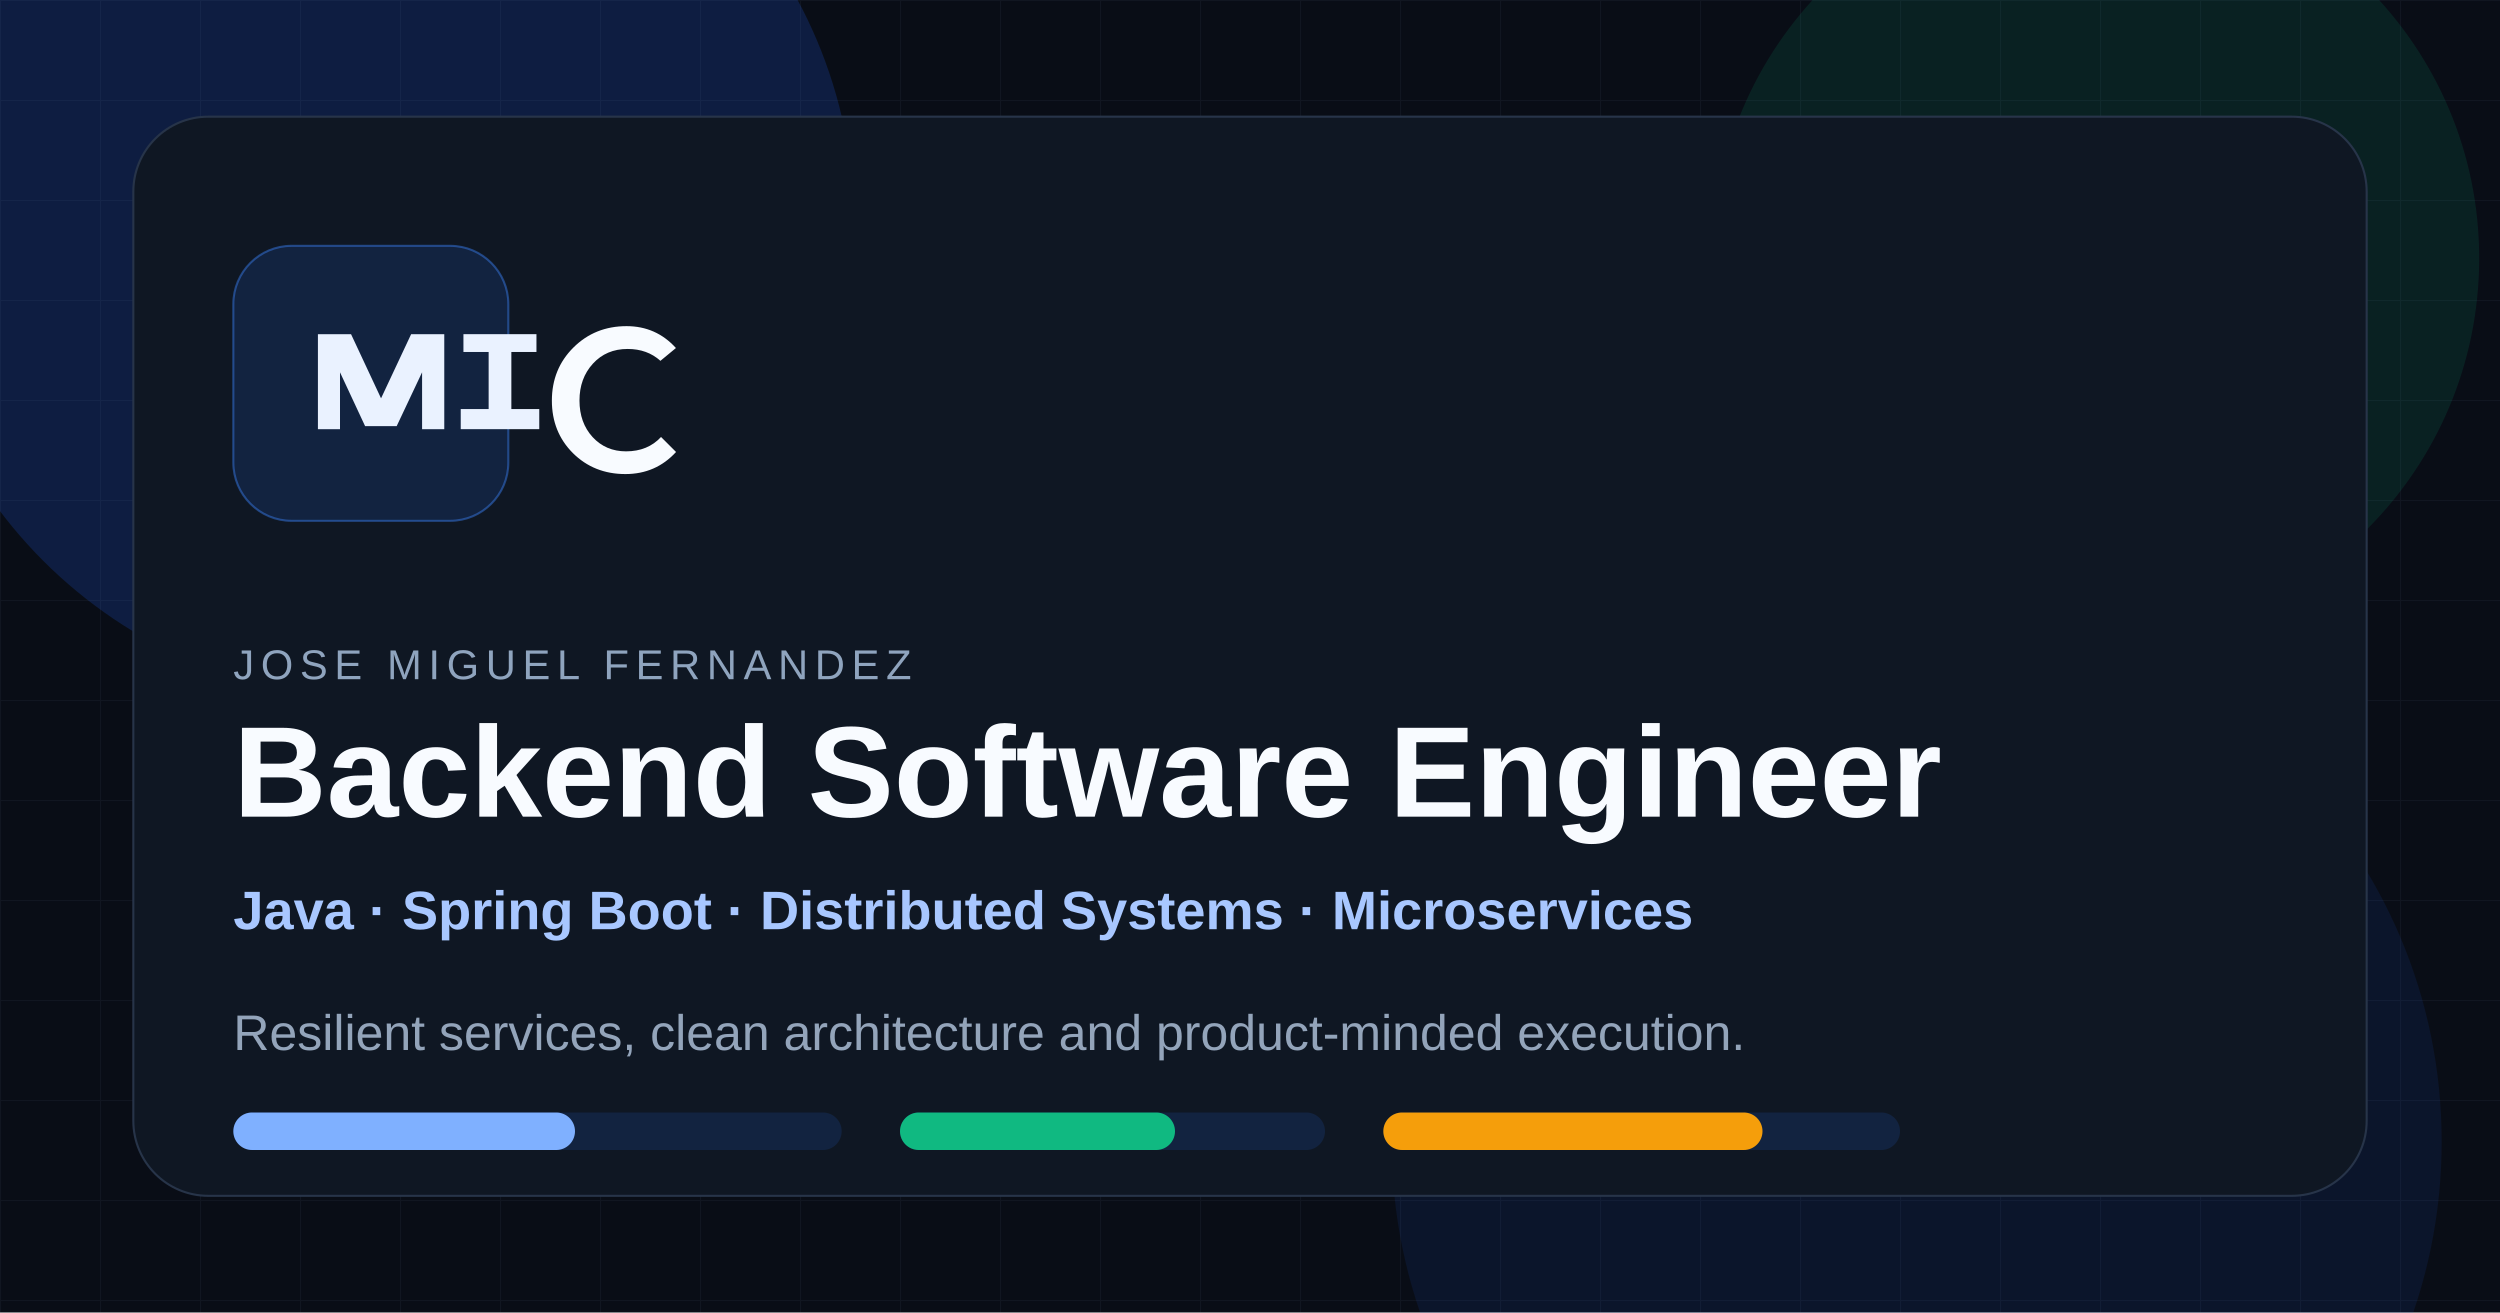
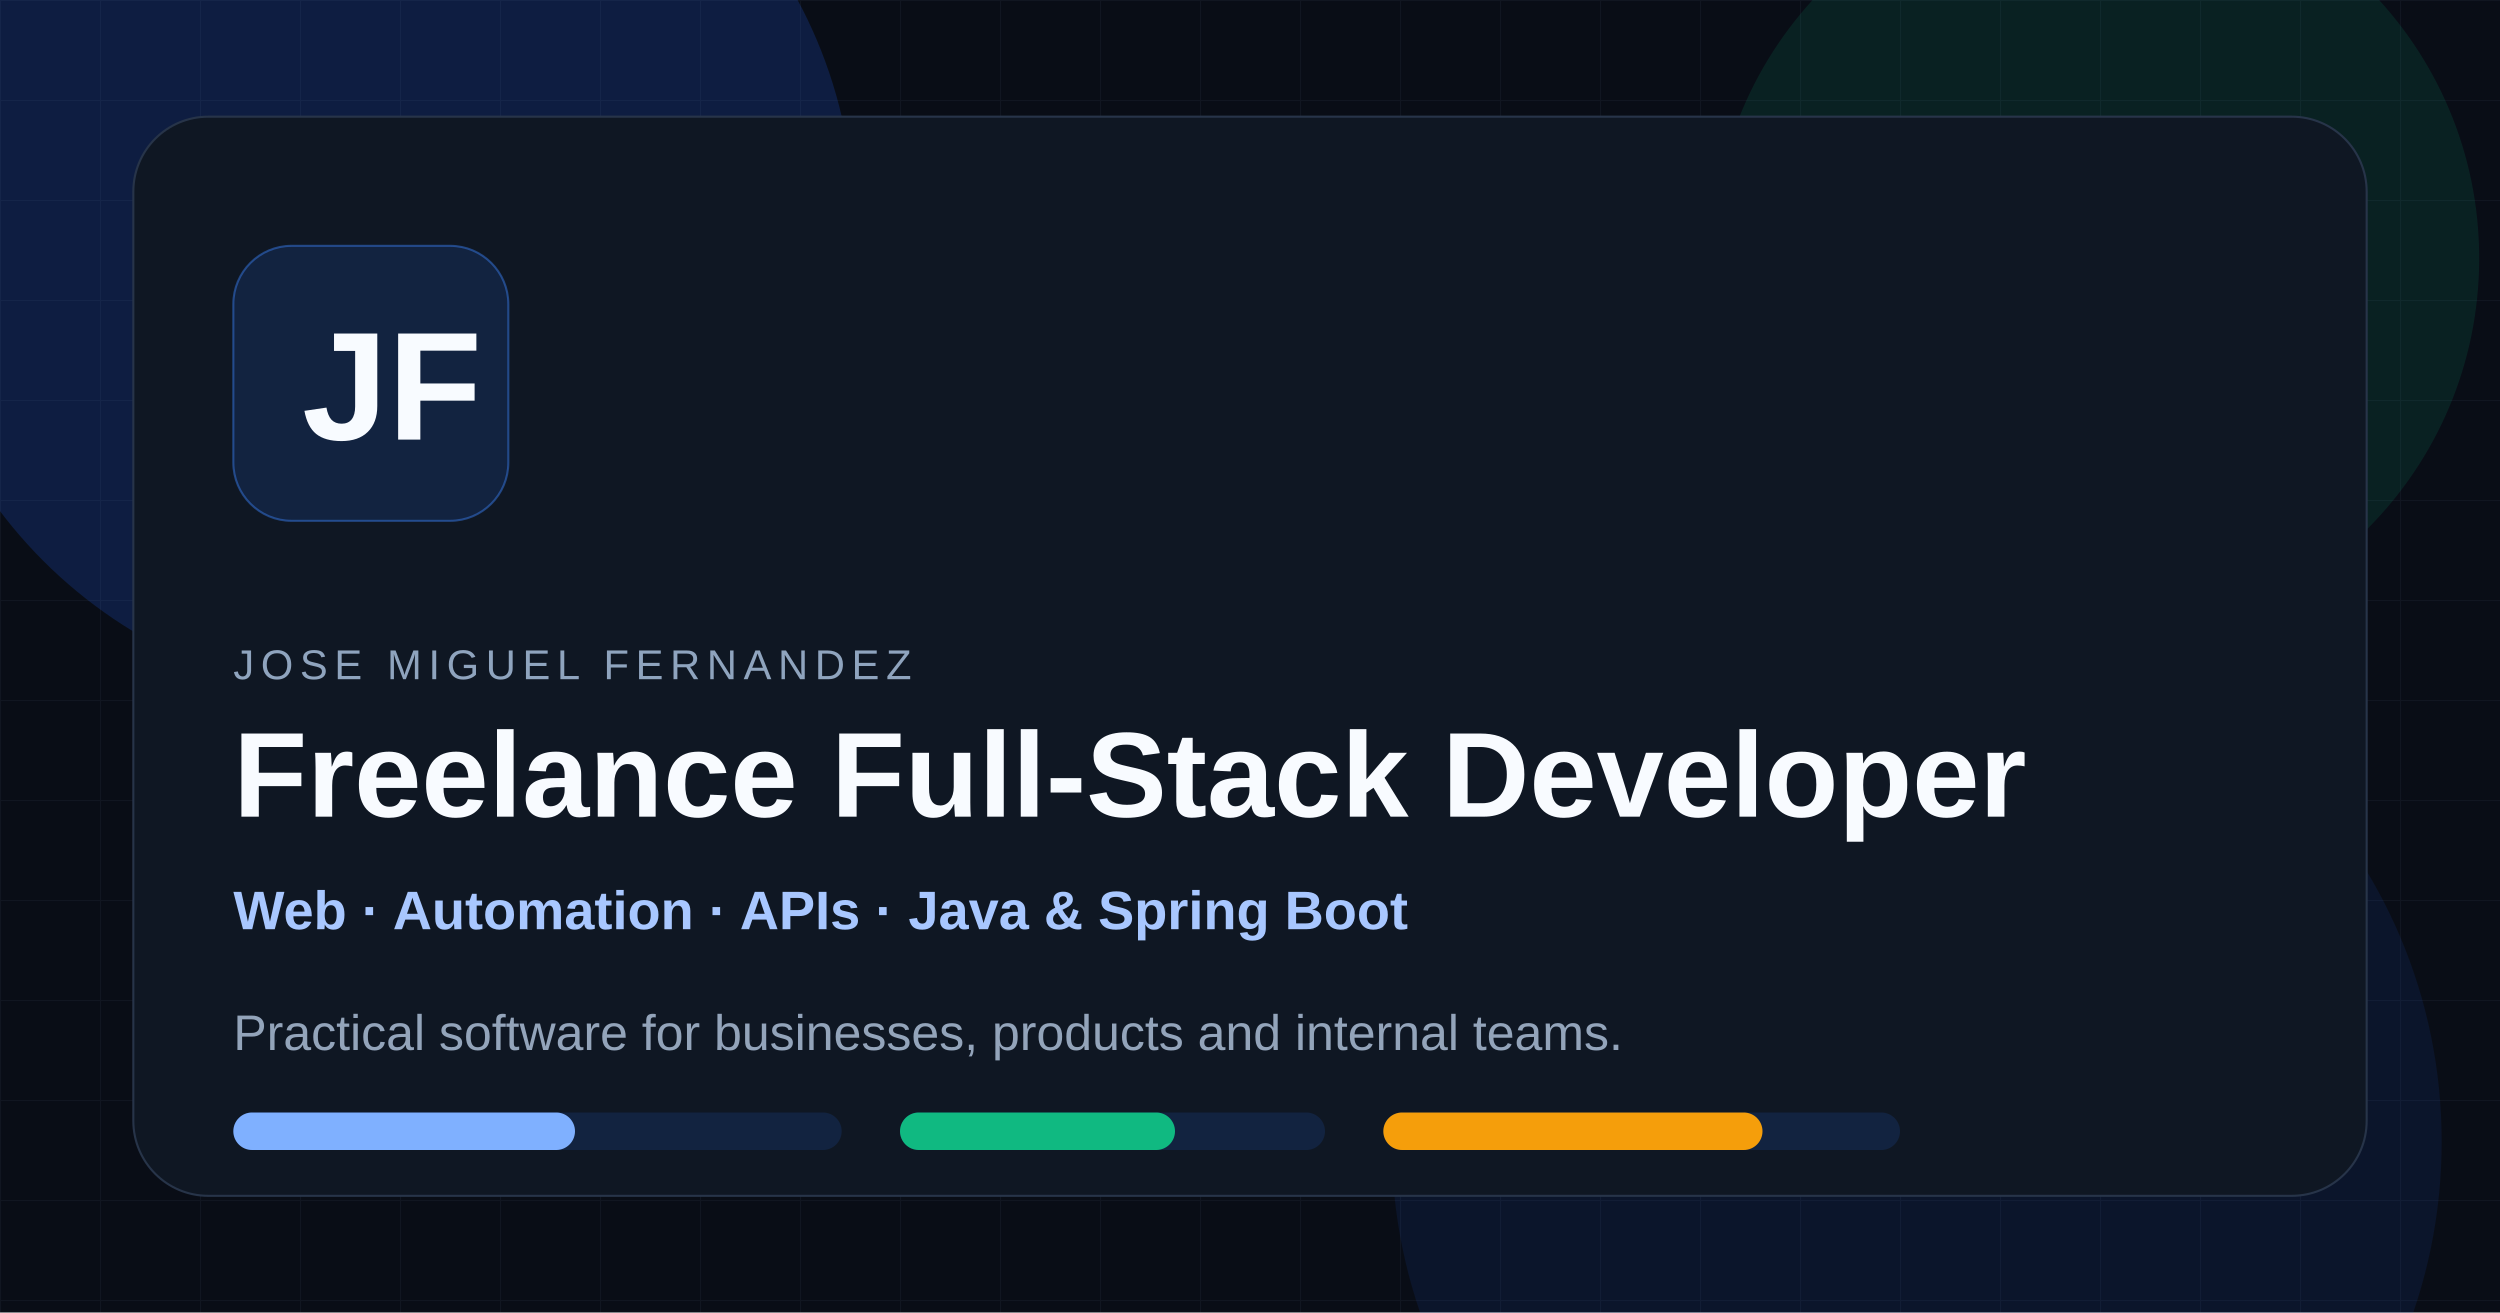
<svg xmlns="http://www.w3.org/2000/svg" width="1200" height="630" viewBox="0 0 1200 630" fill="none">
  <rect width="1200" height="630" fill="#090D16" />
  <rect width="1200" height="630" fill="url(#grid)" opacity="0.18" />
  <circle cx="182" cy="108" r="228" fill="#2563EB" fill-opacity="0.20" />
  <circle cx="1006" cy="124" r="184" fill="#10B981" fill-opacity="0.12" />
  <circle cx="920" cy="548" r="252" fill="#2563EB" fill-opacity="0.10" />
  <rect x="64" y="56" width="1072" height="518" rx="36" fill="#0F1723" stroke="#273449" />
  <rect x="112" y="118" width="132" height="132" rx="28" fill="#122340" stroke="#3B82F6" stroke-opacity="0.45" />
-   <path d="M152.6 206V160.4H168.5L182.9 191.2L197.35 160.4H213.25V206H202.6V178.7L190.4 204.55H175.25L163.2 178.7V206H152.6Z" fill="#EAF2FF" />
-   <path d="M221.15 206V196.35H234.55V168.95H222.45V160.4H257.5V168.95H245.45V196.35H258.85V206H221.15Z" fill="#EAF2FF" />
-   <path d="M317 173.2C312.8 169.4 307.55 167.5 301.25 167.5C294.45 167.5 288.9 169.85 284.6 174.55C280.3 179.25 278.15 185.15 278.15 192.25C278.15 199.35 280.25 205.2 284.45 209.8C288.65 214.35 294 216.65 300.5 216.65C307.45 216.65 313.05 214.35 317.3 209.75L324.5 216.95C318.05 224 309.95 227.55 300.2 227.55C290.15 227.55 281.75 224.2 275 217.5C268.25 210.75 264.9 202.35 264.9 192.3C264.9 182.15 268.35 173.65 275.25 166.8C282.15 159.95 290.65 156.55 300.75 156.55C310.2 156.55 318.1 160.05 324.45 167.05L317 173.2Z" fill="#F8FBFF" />
+   <text x="145" y="211" fill="#F8FBFF" font-family="Segoe UI, Arial, sans-serif" font-size="74" font-weight="800">JF</text>
  <text x="112" y="326" fill="#8FA4BE" font-family="Segoe UI, Arial, sans-serif" font-size="20" letter-spacing="3.2">JOSE MIGUEL FERNANDEZ</text>
-   <text x="112" y="392" fill="#F8FBFF" font-family="Segoe UI, Arial, sans-serif" font-size="62" font-weight="700">Backend Software Engineer</text>
-   <text x="112" y="446" fill="#A8C7FF" font-family="Segoe UI, Arial, sans-serif" font-size="26" font-weight="600">Java · Spring Boot · Distributed Systems · Microservices</text>
-   <text x="112" y="504" fill="#93A4BA" font-family="Segoe UI, Arial, sans-serif" font-size="24">Resilient services, clean architecture and product-minded execution.</text>
+   <text x="112" y="392" fill="#F8FBFF" font-family="Segoe UI, Arial, sans-serif" font-size="58" font-weight="700">Freelance Full-Stack Developer</text>
+   <text x="112" y="446" fill="#A8C7FF" font-family="Segoe UI, Arial, sans-serif" font-size="26" font-weight="600">Web · Automation · APIs · Java &amp; Spring Boot</text>
+   <text x="112" y="504" fill="#93A4BA" font-family="Segoe UI, Arial, sans-serif" font-size="24">Practical software for businesses, products and internal teams.</text>
  <rect x="112" y="534" width="292" height="18" rx="9" fill="#122340" />
  <rect x="112" y="534" width="164" height="18" rx="9" fill="#7FB0FF" />
  <rect x="432" y="534" width="204" height="18" rx="9" fill="#122340" />
  <rect x="432" y="534" width="132" height="18" rx="9" fill="#10B981" />
  <rect x="664" y="534" width="248" height="18" rx="9" fill="#122340" />
  <rect x="664" y="534" width="182" height="18" rx="9" fill="#F59E0B" />
  <defs>
    <pattern id="grid" width="48" height="48" patternUnits="userSpaceOnUse">
      <path d="M48 0H0V48" stroke="#8FA4BE" stroke-opacity="0.35" />
    </pattern>
  </defs>
</svg>
